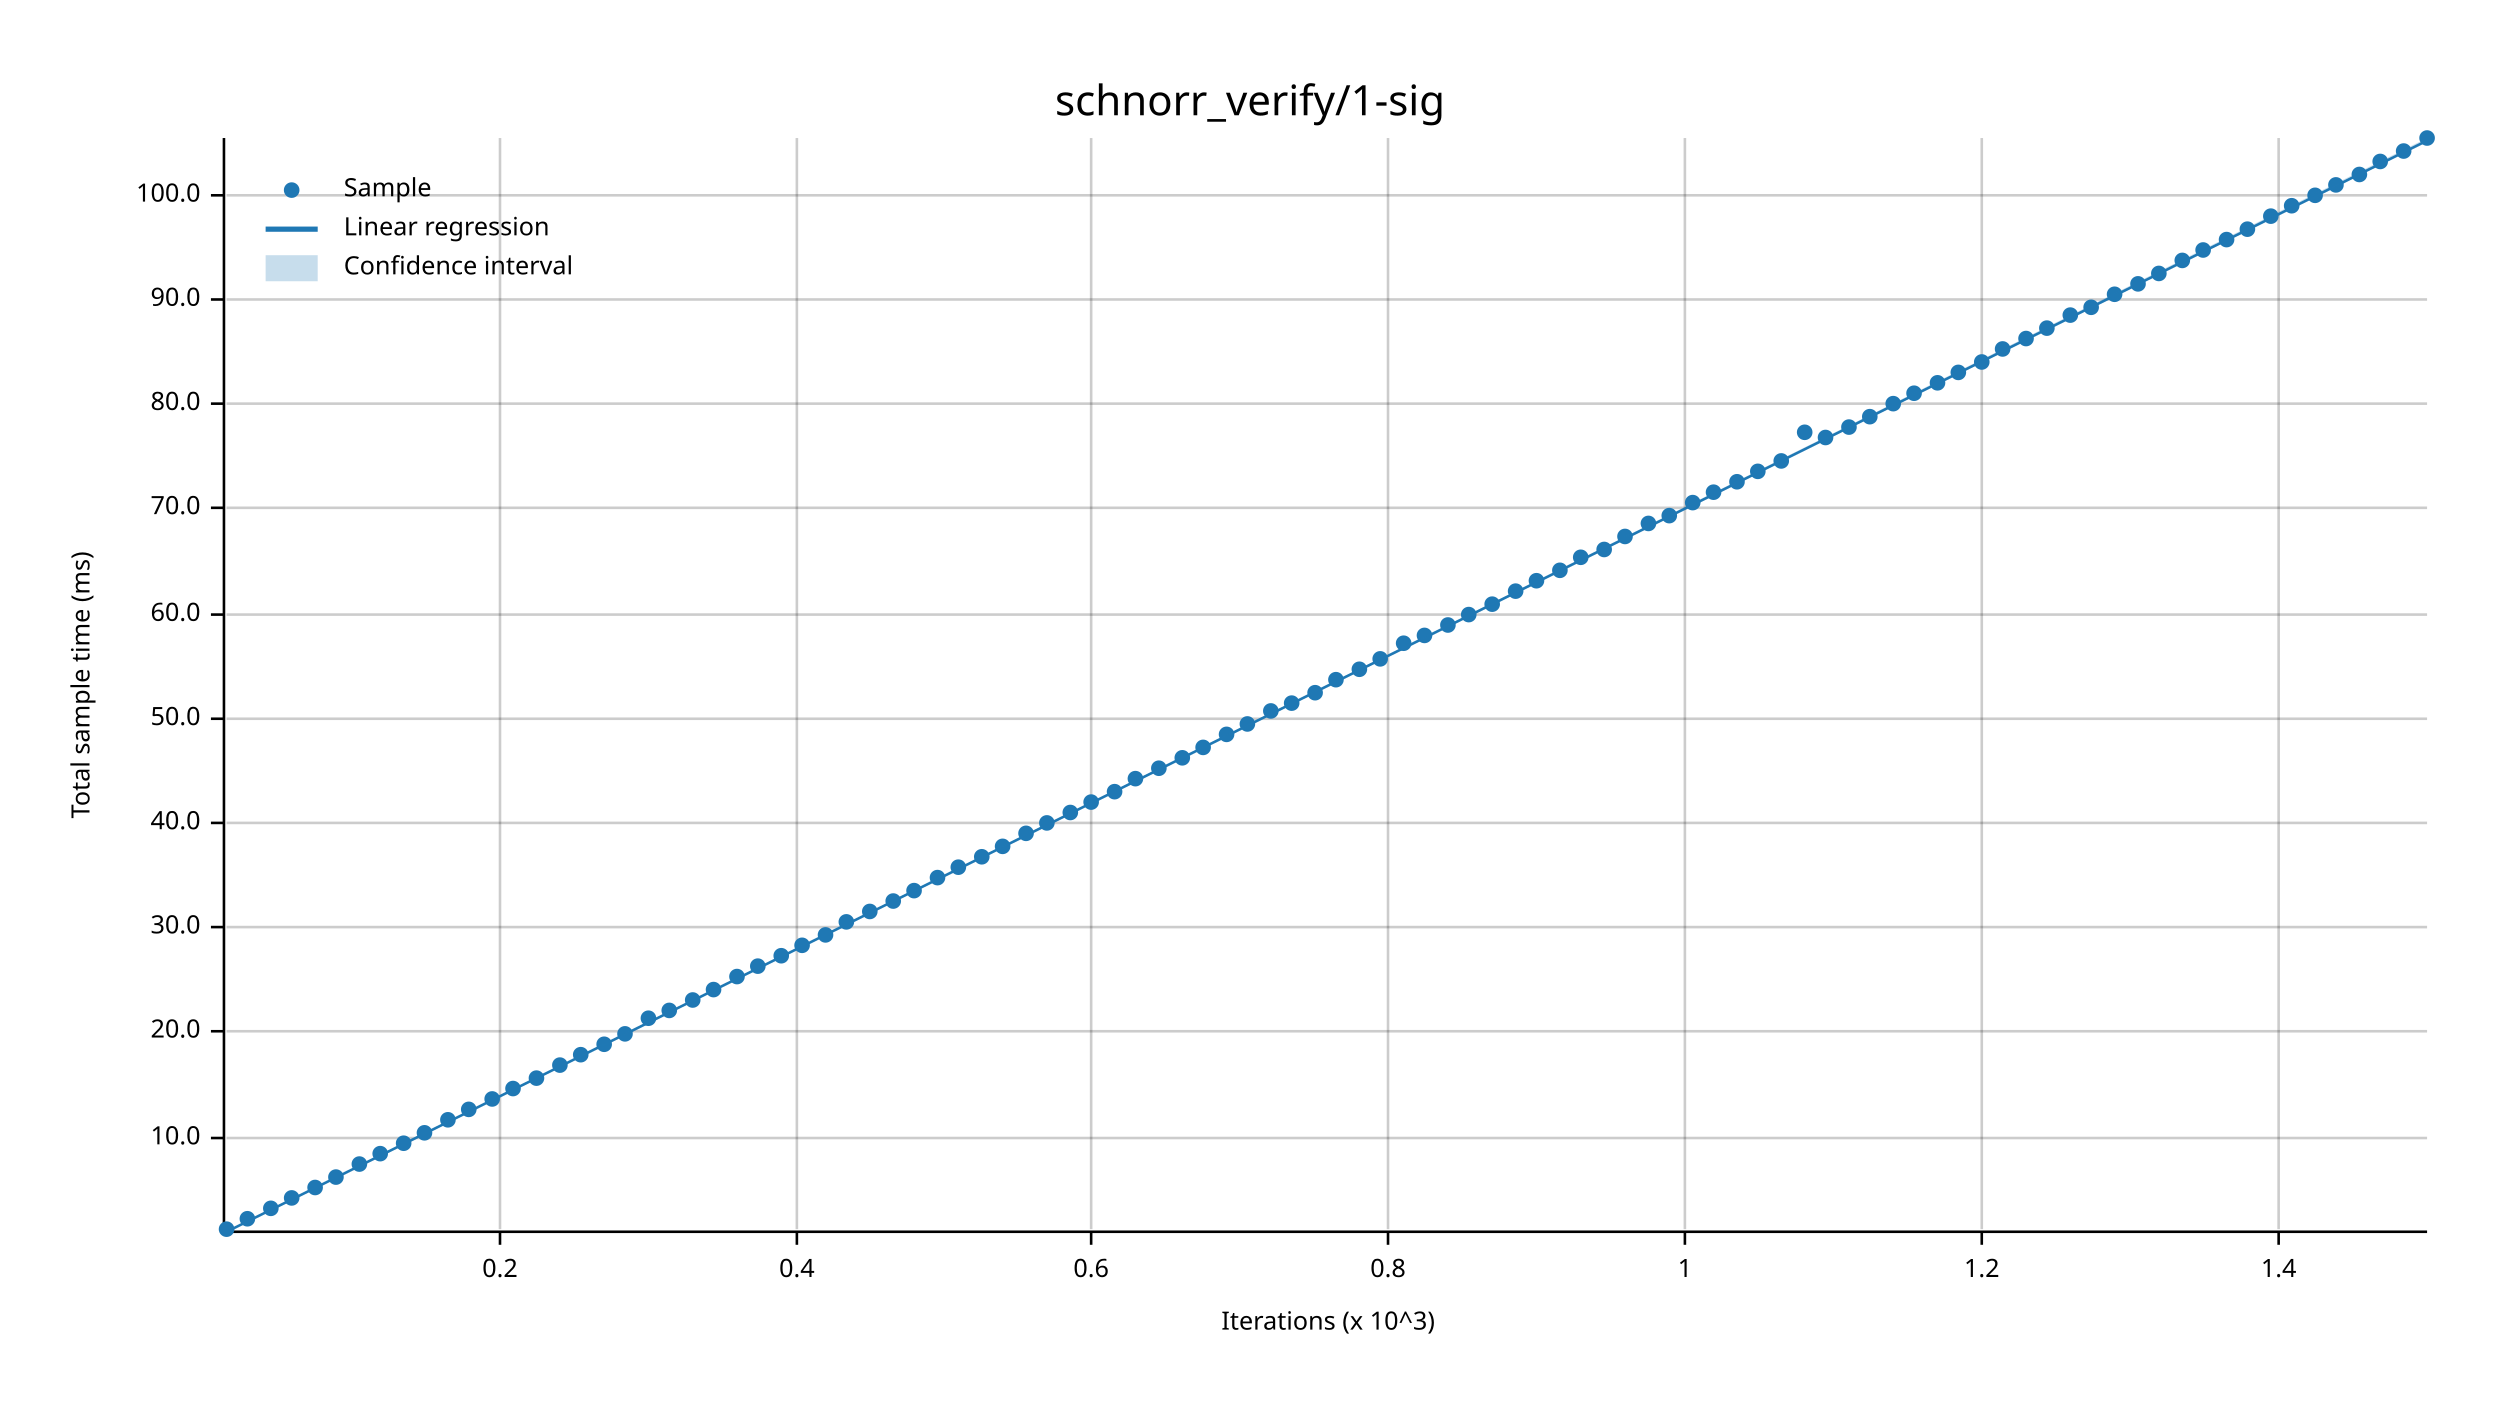
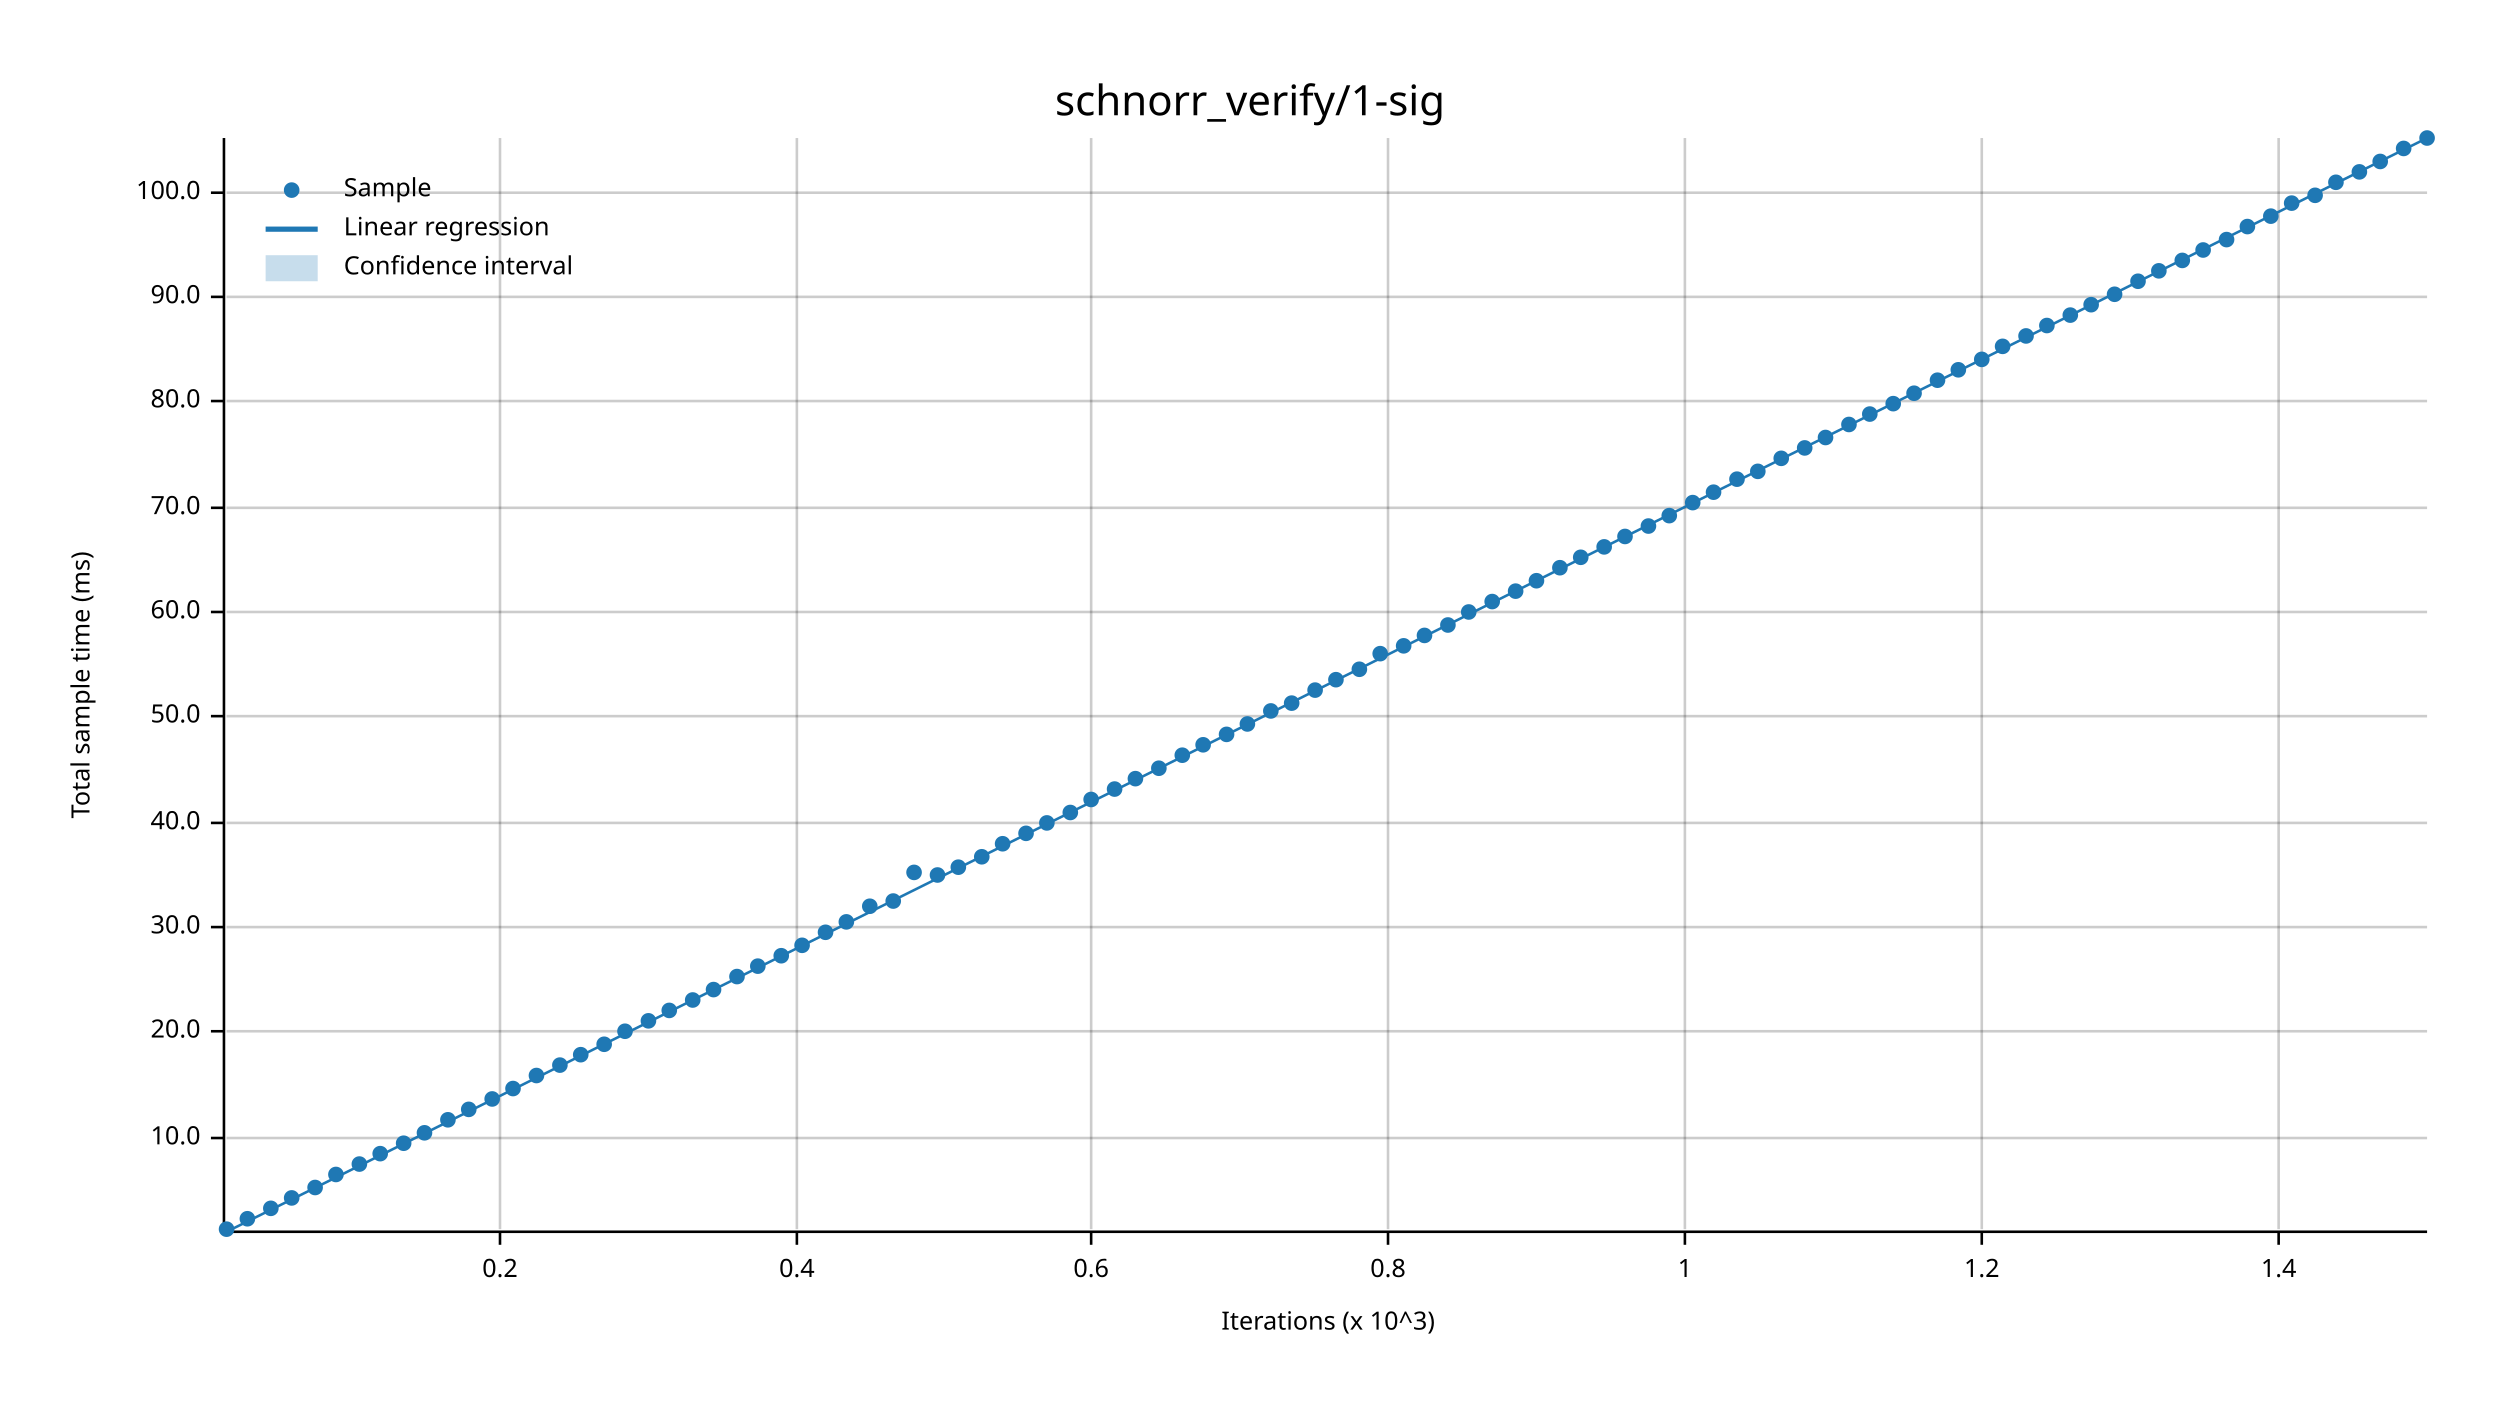
<svg xmlns="http://www.w3.org/2000/svg" width="960" height="540" viewBox="0 0 960 540">
  <text x="480" y="32" dy="0.76em" text-anchor="middle" font-family="sans-serif" font-size="16.129" opacity="1" fill="#000000">
schnorr_verify/1-sig
</text>
  <text x="27" y="263" dy="0.76em" text-anchor="middle" font-family="sans-serif" font-size="9.677" opacity="1" fill="#000000" transform="rotate(270, 27, 263)">
Total sample time (ms)
</text>
  <text x="510" y="513" dy="-0.5ex" text-anchor="middle" font-family="sans-serif" font-size="9.677" opacity="1" fill="#000000">
Iterations (x 10^3)
</text>
  <line opacity="0.2" stroke="#000000" stroke-width="1" x1="192" y1="472" x2="192" y2="53" />
  <line opacity="0.2" stroke="#000000" stroke-width="1" x1="306" y1="472" x2="306" y2="53" />
  <line opacity="0.2" stroke="#000000" stroke-width="1" x1="419" y1="472" x2="419" y2="53" />
  <line opacity="0.2" stroke="#000000" stroke-width="1" x1="533" y1="472" x2="533" y2="53" />
  <line opacity="0.2" stroke="#000000" stroke-width="1" x1="647" y1="472" x2="647" y2="53" />
  <line opacity="0.2" stroke="#000000" stroke-width="1" x1="761" y1="472" x2="761" y2="53" />
  <line opacity="0.2" stroke="#000000" stroke-width="1" x1="875" y1="472" x2="875" y2="53" />
  <line opacity="0.2" stroke="#000000" stroke-width="1" x1="87" y1="437" x2="932" y2="437" />
  <line opacity="0.2" stroke="#000000" stroke-width="1" x1="87" y1="396" x2="932" y2="396" />
  <line opacity="0.2" stroke="#000000" stroke-width="1" x1="87" y1="356" x2="932" y2="356" />
  <line opacity="0.2" stroke="#000000" stroke-width="1" x1="87" y1="316" x2="932" y2="316" />
-   <line opacity="0.2" stroke="#000000" stroke-width="1" x1="87" y1="276" x2="932" y2="276" />
-   <line opacity="0.2" stroke="#000000" stroke-width="1" x1="87" y1="236" x2="932" y2="236" />
+   <line opacity="0.2" stroke="#000000" stroke-width="1" x1="87" y1="275" x2="932" y2="275" />
+   <line opacity="0.2" stroke="#000000" stroke-width="1" x1="87" y1="235" x2="932" y2="235" />
  <line opacity="0.2" stroke="#000000" stroke-width="1" x1="87" y1="195" x2="932" y2="195" />
-   <line opacity="0.2" stroke="#000000" stroke-width="1" x1="87" y1="155" x2="932" y2="155" />
-   <line opacity="0.2" stroke="#000000" stroke-width="1" x1="87" y1="115" x2="932" y2="115" />
-   <line opacity="0.2" stroke="#000000" stroke-width="1" x1="87" y1="75" x2="932" y2="75" />
+   <line opacity="0.2" stroke="#000000" stroke-width="1" x1="87" y1="154" x2="932" y2="154" />
+   <line opacity="0.2" stroke="#000000" stroke-width="1" x1="87" y1="114" x2="932" y2="114" />
+   <line opacity="0.2" stroke="#000000" stroke-width="1" x1="87" y1="74" x2="932" y2="74" />
  <polyline fill="none" opacity="1" stroke="#000000" stroke-width="1" points="86,53 86,472 " />
  <text x="77" y="437" dy="0.5ex" text-anchor="end" font-family="sans-serif" font-size="9.677" opacity="1" fill="#000000">
10.0
</text>
  <polyline fill="none" opacity="1" stroke="#000000" stroke-width="1" points="81,437 86,437 " />
  <text x="77" y="396" dy="0.5ex" text-anchor="end" font-family="sans-serif" font-size="9.677" opacity="1" fill="#000000">
20.0
</text>
  <polyline fill="none" opacity="1" stroke="#000000" stroke-width="1" points="81,396 86,396 " />
  <text x="77" y="356" dy="0.5ex" text-anchor="end" font-family="sans-serif" font-size="9.677" opacity="1" fill="#000000">
30.0
</text>
  <polyline fill="none" opacity="1" stroke="#000000" stroke-width="1" points="81,356 86,356 " />
  <text x="77" y="316" dy="0.5ex" text-anchor="end" font-family="sans-serif" font-size="9.677" opacity="1" fill="#000000">
40.0
</text>
  <polyline fill="none" opacity="1" stroke="#000000" stroke-width="1" points="81,316 86,316 " />
-   <text x="77" y="276" dy="0.5ex" text-anchor="end" font-family="sans-serif" font-size="9.677" opacity="1" fill="#000000">
+   <text x="77" y="275" dy="0.5ex" text-anchor="end" font-family="sans-serif" font-size="9.677" opacity="1" fill="#000000">
50.0
</text>
-   <polyline fill="none" opacity="1" stroke="#000000" stroke-width="1" points="81,276 86,276 " />
-   <text x="77" y="236" dy="0.5ex" text-anchor="end" font-family="sans-serif" font-size="9.677" opacity="1" fill="#000000">
+   <polyline fill="none" opacity="1" stroke="#000000" stroke-width="1" points="81,275 86,275 " />
+   <text x="77" y="235" dy="0.5ex" text-anchor="end" font-family="sans-serif" font-size="9.677" opacity="1" fill="#000000">
60.0
</text>
-   <polyline fill="none" opacity="1" stroke="#000000" stroke-width="1" points="81,236 86,236 " />
+   <polyline fill="none" opacity="1" stroke="#000000" stroke-width="1" points="81,235 86,235 " />
  <text x="77" y="195" dy="0.5ex" text-anchor="end" font-family="sans-serif" font-size="9.677" opacity="1" fill="#000000">
70.0
</text>
  <polyline fill="none" opacity="1" stroke="#000000" stroke-width="1" points="81,195 86,195 " />
-   <text x="77" y="155" dy="0.5ex" text-anchor="end" font-family="sans-serif" font-size="9.677" opacity="1" fill="#000000">
+   <text x="77" y="154" dy="0.5ex" text-anchor="end" font-family="sans-serif" font-size="9.677" opacity="1" fill="#000000">
80.0
</text>
-   <polyline fill="none" opacity="1" stroke="#000000" stroke-width="1" points="81,155 86,155 " />
-   <text x="77" y="115" dy="0.5ex" text-anchor="end" font-family="sans-serif" font-size="9.677" opacity="1" fill="#000000">
+   <polyline fill="none" opacity="1" stroke="#000000" stroke-width="1" points="81,154 86,154 " />
+   <text x="77" y="114" dy="0.5ex" text-anchor="end" font-family="sans-serif" font-size="9.677" opacity="1" fill="#000000">
90.0
</text>
-   <polyline fill="none" opacity="1" stroke="#000000" stroke-width="1" points="81,115 86,115 " />
-   <text x="77" y="75" dy="0.5ex" text-anchor="end" font-family="sans-serif" font-size="9.677" opacity="1" fill="#000000">
+   <polyline fill="none" opacity="1" stroke="#000000" stroke-width="1" points="81,114 86,114 " />
+   <text x="77" y="74" dy="0.5ex" text-anchor="end" font-family="sans-serif" font-size="9.677" opacity="1" fill="#000000">
100.0
</text>
-   <polyline fill="none" opacity="1" stroke="#000000" stroke-width="1" points="81,75 86,75 " />
+   <polyline fill="none" opacity="1" stroke="#000000" stroke-width="1" points="81,74 86,74 " />
  <polyline fill="none" opacity="1" stroke="#000000" stroke-width="1" points="87,473 932,473 " />
  <text x="192" y="483" dy="0.76em" text-anchor="middle" font-family="sans-serif" font-size="9.677" opacity="1" fill="#000000">
0.2
</text>
  <polyline fill="none" opacity="1" stroke="#000000" stroke-width="1" points="192,473 192,478 " />
  <text x="306" y="483" dy="0.76em" text-anchor="middle" font-family="sans-serif" font-size="9.677" opacity="1" fill="#000000">
0.4
</text>
  <polyline fill="none" opacity="1" stroke="#000000" stroke-width="1" points="306,473 306,478 " />
  <text x="419" y="483" dy="0.76em" text-anchor="middle" font-family="sans-serif" font-size="9.677" opacity="1" fill="#000000">
0.6
</text>
  <polyline fill="none" opacity="1" stroke="#000000" stroke-width="1" points="419,473 419,478 " />
  <text x="533" y="483" dy="0.76em" text-anchor="middle" font-family="sans-serif" font-size="9.677" opacity="1" fill="#000000">
0.8
</text>
  <polyline fill="none" opacity="1" stroke="#000000" stroke-width="1" points="533,473 533,478 " />
  <text x="647" y="483" dy="0.76em" text-anchor="middle" font-family="sans-serif" font-size="9.677" opacity="1" fill="#000000">
1
</text>
  <polyline fill="none" opacity="1" stroke="#000000" stroke-width="1" points="647,473 647,478 " />
  <text x="761" y="483" dy="0.76em" text-anchor="middle" font-family="sans-serif" font-size="9.677" opacity="1" fill="#000000">
1.2
</text>
  <polyline fill="none" opacity="1" stroke="#000000" stroke-width="1" points="761,473 761,478 " />
  <text x="875" y="483" dy="0.76em" text-anchor="middle" font-family="sans-serif" font-size="9.677" opacity="1" fill="#000000">
1.4
</text>
  <polyline fill="none" opacity="1" stroke="#000000" stroke-width="1" points="875,473 875,478 " />
  <circle cx="87" cy="472" r="3" opacity="1" fill="#1F78B4" stroke="none" stroke-width="1" />
  <circle cx="95" cy="468" r="3" opacity="1" fill="#1F78B4" stroke="none" stroke-width="1" />
  <circle cx="104" cy="464" r="3" opacity="1" fill="#1F78B4" stroke="none" stroke-width="1" />
  <circle cx="112" cy="460" r="3" opacity="1" fill="#1F78B4" stroke="none" stroke-width="1" />
  <circle cx="121" cy="456" r="3" opacity="1" fill="#1F78B4" stroke="none" stroke-width="1" />
-   <circle cx="129" cy="452" r="3" opacity="1" fill="#1F78B4" stroke="none" stroke-width="1" />
+   <circle cx="129" cy="451" r="3" opacity="1" fill="#1F78B4" stroke="none" stroke-width="1" />
  <circle cx="138" cy="447" r="3" opacity="1" fill="#1F78B4" stroke="none" stroke-width="1" />
  <circle cx="146" cy="443" r="3" opacity="1" fill="#1F78B4" stroke="none" stroke-width="1" />
  <circle cx="155" cy="439" r="3" opacity="1" fill="#1F78B4" stroke="none" stroke-width="1" />
  <circle cx="163" cy="435" r="3" opacity="1" fill="#1F78B4" stroke="none" stroke-width="1" />
  <circle cx="172" cy="430" r="3" opacity="1" fill="#1F78B4" stroke="none" stroke-width="1" />
  <circle cx="180" cy="426" r="3" opacity="1" fill="#1F78B4" stroke="none" stroke-width="1" />
  <circle cx="189" cy="422" r="3" opacity="1" fill="#1F78B4" stroke="none" stroke-width="1" />
  <circle cx="197" cy="418" r="3" opacity="1" fill="#1F78B4" stroke="none" stroke-width="1" />
-   <circle cx="206" cy="414" r="3" opacity="1" fill="#1F78B4" stroke="none" stroke-width="1" />
+   <circle cx="206" cy="413" r="3" opacity="1" fill="#1F78B4" stroke="none" stroke-width="1" />
  <circle cx="215" cy="409" r="3" opacity="1" fill="#1F78B4" stroke="none" stroke-width="1" />
  <circle cx="223" cy="405" r="3" opacity="1" fill="#1F78B4" stroke="none" stroke-width="1" />
  <circle cx="232" cy="401" r="3" opacity="1" fill="#1F78B4" stroke="none" stroke-width="1" />
-   <circle cx="240" cy="397" r="3" opacity="1" fill="#1F78B4" stroke="none" stroke-width="1" />
-   <circle cx="249" cy="391" r="3" opacity="1" fill="#1F78B4" stroke="none" stroke-width="1" />
+   <circle cx="240" cy="396" r="3" opacity="1" fill="#1F78B4" stroke="none" stroke-width="1" />
+   <circle cx="249" cy="392" r="3" opacity="1" fill="#1F78B4" stroke="none" stroke-width="1" />
  <circle cx="257" cy="388" r="3" opacity="1" fill="#1F78B4" stroke="none" stroke-width="1" />
  <circle cx="266" cy="384" r="3" opacity="1" fill="#1F78B4" stroke="none" stroke-width="1" />
  <circle cx="274" cy="380" r="3" opacity="1" fill="#1F78B4" stroke="none" stroke-width="1" />
  <circle cx="283" cy="375" r="3" opacity="1" fill="#1F78B4" stroke="none" stroke-width="1" />
  <circle cx="291" cy="371" r="3" opacity="1" fill="#1F78B4" stroke="none" stroke-width="1" />
  <circle cx="300" cy="367" r="3" opacity="1" fill="#1F78B4" stroke="none" stroke-width="1" />
  <circle cx="308" cy="363" r="3" opacity="1" fill="#1F78B4" stroke="none" stroke-width="1" />
-   <circle cx="317" cy="359" r="3" opacity="1" fill="#1F78B4" stroke="none" stroke-width="1" />
+   <circle cx="317" cy="358" r="3" opacity="1" fill="#1F78B4" stroke="none" stroke-width="1" />
  <circle cx="325" cy="354" r="3" opacity="1" fill="#1F78B4" stroke="none" stroke-width="1" />
-   <circle cx="334" cy="350" r="3" opacity="1" fill="#1F78B4" stroke="none" stroke-width="1" />
+   <circle cx="334" cy="348" r="3" opacity="1" fill="#1F78B4" stroke="none" stroke-width="1" />
  <circle cx="343" cy="346" r="3" opacity="1" fill="#1F78B4" stroke="none" stroke-width="1" />
-   <circle cx="351" cy="342" r="3" opacity="1" fill="#1F78B4" stroke="none" stroke-width="1" />
-   <circle cx="360" cy="337" r="3" opacity="1" fill="#1F78B4" stroke="none" stroke-width="1" />
+   <circle cx="351" cy="335" r="3" opacity="1" fill="#1F78B4" stroke="none" stroke-width="1" />
+   <circle cx="360" cy="336" r="3" opacity="1" fill="#1F78B4" stroke="none" stroke-width="1" />
  <circle cx="368" cy="333" r="3" opacity="1" fill="#1F78B4" stroke="none" stroke-width="1" />
  <circle cx="377" cy="329" r="3" opacity="1" fill="#1F78B4" stroke="none" stroke-width="1" />
-   <circle cx="385" cy="325" r="3" opacity="1" fill="#1F78B4" stroke="none" stroke-width="1" />
+   <circle cx="385" cy="324" r="3" opacity="1" fill="#1F78B4" stroke="none" stroke-width="1" />
  <circle cx="394" cy="320" r="3" opacity="1" fill="#1F78B4" stroke="none" stroke-width="1" />
  <circle cx="402" cy="316" r="3" opacity="1" fill="#1F78B4" stroke="none" stroke-width="1" />
  <circle cx="411" cy="312" r="3" opacity="1" fill="#1F78B4" stroke="none" stroke-width="1" />
-   <circle cx="419" cy="308" r="3" opacity="1" fill="#1F78B4" stroke="none" stroke-width="1" />
-   <circle cx="428" cy="304" r="3" opacity="1" fill="#1F78B4" stroke="none" stroke-width="1" />
+   <circle cx="419" cy="307" r="3" opacity="1" fill="#1F78B4" stroke="none" stroke-width="1" />
+   <circle cx="428" cy="303" r="3" opacity="1" fill="#1F78B4" stroke="none" stroke-width="1" />
  <circle cx="436" cy="299" r="3" opacity="1" fill="#1F78B4" stroke="none" stroke-width="1" />
  <circle cx="445" cy="295" r="3" opacity="1" fill="#1F78B4" stroke="none" stroke-width="1" />
-   <circle cx="454" cy="291" r="3" opacity="1" fill="#1F78B4" stroke="none" stroke-width="1" />
-   <circle cx="462" cy="287" r="3" opacity="1" fill="#1F78B4" stroke="none" stroke-width="1" />
+   <circle cx="454" cy="290" r="3" opacity="1" fill="#1F78B4" stroke="none" stroke-width="1" />
+   <circle cx="462" cy="286" r="3" opacity="1" fill="#1F78B4" stroke="none" stroke-width="1" />
  <circle cx="471" cy="282" r="3" opacity="1" fill="#1F78B4" stroke="none" stroke-width="1" />
  <circle cx="479" cy="278" r="3" opacity="1" fill="#1F78B4" stroke="none" stroke-width="1" />
  <circle cx="488" cy="273" r="3" opacity="1" fill="#1F78B4" stroke="none" stroke-width="1" />
  <circle cx="496" cy="270" r="3" opacity="1" fill="#1F78B4" stroke="none" stroke-width="1" />
-   <circle cx="505" cy="266" r="3" opacity="1" fill="#1F78B4" stroke="none" stroke-width="1" />
+   <circle cx="505" cy="265" r="3" opacity="1" fill="#1F78B4" stroke="none" stroke-width="1" />
  <circle cx="513" cy="261" r="3" opacity="1" fill="#1F78B4" stroke="none" stroke-width="1" />
  <circle cx="522" cy="257" r="3" opacity="1" fill="#1F78B4" stroke="none" stroke-width="1" />
-   <circle cx="530" cy="253" r="3" opacity="1" fill="#1F78B4" stroke="none" stroke-width="1" />
-   <circle cx="539" cy="247" r="3" opacity="1" fill="#1F78B4" stroke="none" stroke-width="1" />
+   <circle cx="530" cy="251" r="3" opacity="1" fill="#1F78B4" stroke="none" stroke-width="1" />
+   <circle cx="539" cy="248" r="3" opacity="1" fill="#1F78B4" stroke="none" stroke-width="1" />
  <circle cx="547" cy="244" r="3" opacity="1" fill="#1F78B4" stroke="none" stroke-width="1" />
  <circle cx="556" cy="240" r="3" opacity="1" fill="#1F78B4" stroke="none" stroke-width="1" />
-   <circle cx="564" cy="236" r="3" opacity="1" fill="#1F78B4" stroke="none" stroke-width="1" />
-   <circle cx="573" cy="232" r="3" opacity="1" fill="#1F78B4" stroke="none" stroke-width="1" />
+   <circle cx="564" cy="235" r="3" opacity="1" fill="#1F78B4" stroke="none" stroke-width="1" />
+   <circle cx="573" cy="231" r="3" opacity="1" fill="#1F78B4" stroke="none" stroke-width="1" />
  <circle cx="582" cy="227" r="3" opacity="1" fill="#1F78B4" stroke="none" stroke-width="1" />
  <circle cx="590" cy="223" r="3" opacity="1" fill="#1F78B4" stroke="none" stroke-width="1" />
-   <circle cx="599" cy="219" r="3" opacity="1" fill="#1F78B4" stroke="none" stroke-width="1" />
+   <circle cx="599" cy="218" r="3" opacity="1" fill="#1F78B4" stroke="none" stroke-width="1" />
  <circle cx="607" cy="214" r="3" opacity="1" fill="#1F78B4" stroke="none" stroke-width="1" />
-   <circle cx="616" cy="211" r="3" opacity="1" fill="#1F78B4" stroke="none" stroke-width="1" />
+   <circle cx="616" cy="210" r="3" opacity="1" fill="#1F78B4" stroke="none" stroke-width="1" />
  <circle cx="624" cy="206" r="3" opacity="1" fill="#1F78B4" stroke="none" stroke-width="1" />
-   <circle cx="633" cy="201" r="3" opacity="1" fill="#1F78B4" stroke="none" stroke-width="1" />
+   <circle cx="633" cy="202" r="3" opacity="1" fill="#1F78B4" stroke="none" stroke-width="1" />
  <circle cx="641" cy="198" r="3" opacity="1" fill="#1F78B4" stroke="none" stroke-width="1" />
  <circle cx="650" cy="193" r="3" opacity="1" fill="#1F78B4" stroke="none" stroke-width="1" />
  <circle cx="658" cy="189" r="3" opacity="1" fill="#1F78B4" stroke="none" stroke-width="1" />
-   <circle cx="667" cy="185" r="3" opacity="1" fill="#1F78B4" stroke="none" stroke-width="1" />
+   <circle cx="667" cy="184" r="3" opacity="1" fill="#1F78B4" stroke="none" stroke-width="1" />
  <circle cx="675" cy="181" r="3" opacity="1" fill="#1F78B4" stroke="none" stroke-width="1" />
-   <circle cx="684" cy="177" r="3" opacity="1" fill="#1F78B4" stroke="none" stroke-width="1" />
-   <circle cx="693" cy="166" r="3" opacity="1" fill="#1F78B4" stroke="none" stroke-width="1" />
+   <circle cx="684" cy="176" r="3" opacity="1" fill="#1F78B4" stroke="none" stroke-width="1" />
+   <circle cx="693" cy="172" r="3" opacity="1" fill="#1F78B4" stroke="none" stroke-width="1" />
  <circle cx="701" cy="168" r="3" opacity="1" fill="#1F78B4" stroke="none" stroke-width="1" />
-   <circle cx="710" cy="164" r="3" opacity="1" fill="#1F78B4" stroke="none" stroke-width="1" />
-   <circle cx="718" cy="160" r="3" opacity="1" fill="#1F78B4" stroke="none" stroke-width="1" />
+   <circle cx="710" cy="163" r="3" opacity="1" fill="#1F78B4" stroke="none" stroke-width="1" />
+   <circle cx="718" cy="159" r="3" opacity="1" fill="#1F78B4" stroke="none" stroke-width="1" />
  <circle cx="727" cy="155" r="3" opacity="1" fill="#1F78B4" stroke="none" stroke-width="1" />
  <circle cx="735" cy="151" r="3" opacity="1" fill="#1F78B4" stroke="none" stroke-width="1" />
-   <circle cx="744" cy="147" r="3" opacity="1" fill="#1F78B4" stroke="none" stroke-width="1" />
-   <circle cx="752" cy="143" r="3" opacity="1" fill="#1F78B4" stroke="none" stroke-width="1" />
-   <circle cx="761" cy="139" r="3" opacity="1" fill="#1F78B4" stroke="none" stroke-width="1" />
-   <circle cx="769" cy="134" r="3" opacity="1" fill="#1F78B4" stroke="none" stroke-width="1" />
-   <circle cx="778" cy="130" r="3" opacity="1" fill="#1F78B4" stroke="none" stroke-width="1" />
-   <circle cx="786" cy="126" r="3" opacity="1" fill="#1F78B4" stroke="none" stroke-width="1" />
+   <circle cx="744" cy="146" r="3" opacity="1" fill="#1F78B4" stroke="none" stroke-width="1" />
+   <circle cx="752" cy="142" r="3" opacity="1" fill="#1F78B4" stroke="none" stroke-width="1" />
+   <circle cx="761" cy="138" r="3" opacity="1" fill="#1F78B4" stroke="none" stroke-width="1" />
+   <circle cx="769" cy="133" r="3" opacity="1" fill="#1F78B4" stroke="none" stroke-width="1" />
+   <circle cx="778" cy="129" r="3" opacity="1" fill="#1F78B4" stroke="none" stroke-width="1" />
+   <circle cx="786" cy="125" r="3" opacity="1" fill="#1F78B4" stroke="none" stroke-width="1" />
  <circle cx="795" cy="121" r="3" opacity="1" fill="#1F78B4" stroke="none" stroke-width="1" />
-   <circle cx="803" cy="118" r="3" opacity="1" fill="#1F78B4" stroke="none" stroke-width="1" />
+   <circle cx="803" cy="117" r="3" opacity="1" fill="#1F78B4" stroke="none" stroke-width="1" />
  <circle cx="812" cy="113" r="3" opacity="1" fill="#1F78B4" stroke="none" stroke-width="1" />
-   <circle cx="821" cy="109" r="3" opacity="1" fill="#1F78B4" stroke="none" stroke-width="1" />
-   <circle cx="829" cy="105" r="3" opacity="1" fill="#1F78B4" stroke="none" stroke-width="1" />
+   <circle cx="821" cy="108" r="3" opacity="1" fill="#1F78B4" stroke="none" stroke-width="1" />
+   <circle cx="829" cy="104" r="3" opacity="1" fill="#1F78B4" stroke="none" stroke-width="1" />
  <circle cx="838" cy="100" r="3" opacity="1" fill="#1F78B4" stroke="none" stroke-width="1" />
  <circle cx="846" cy="96" r="3" opacity="1" fill="#1F78B4" stroke="none" stroke-width="1" />
  <circle cx="855" cy="92" r="3" opacity="1" fill="#1F78B4" stroke="none" stroke-width="1" />
-   <circle cx="863" cy="88" r="3" opacity="1" fill="#1F78B4" stroke="none" stroke-width="1" />
+   <circle cx="863" cy="87" r="3" opacity="1" fill="#1F78B4" stroke="none" stroke-width="1" />
  <circle cx="872" cy="83" r="3" opacity="1" fill="#1F78B4" stroke="none" stroke-width="1" />
-   <circle cx="880" cy="79" r="3" opacity="1" fill="#1F78B4" stroke="none" stroke-width="1" />
+   <circle cx="880" cy="78" r="3" opacity="1" fill="#1F78B4" stroke="none" stroke-width="1" />
  <circle cx="889" cy="75" r="3" opacity="1" fill="#1F78B4" stroke="none" stroke-width="1" />
-   <circle cx="897" cy="71" r="3" opacity="1" fill="#1F78B4" stroke="none" stroke-width="1" />
-   <circle cx="906" cy="67" r="3" opacity="1" fill="#1F78B4" stroke="none" stroke-width="1" />
+   <circle cx="897" cy="70" r="3" opacity="1" fill="#1F78B4" stroke="none" stroke-width="1" />
+   <circle cx="906" cy="66" r="3" opacity="1" fill="#1F78B4" stroke="none" stroke-width="1" />
  <circle cx="914" cy="62" r="3" opacity="1" fill="#1F78B4" stroke="none" stroke-width="1" />
-   <circle cx="923" cy="58" r="3" opacity="1" fill="#1F78B4" stroke="none" stroke-width="1" />
+   <circle cx="923" cy="57" r="3" opacity="1" fill="#1F78B4" stroke="none" stroke-width="1" />
  <circle cx="932" cy="53" r="3" opacity="1" fill="#1F78B4" stroke="none" stroke-width="1" />
-   <polyline fill="none" opacity="1" stroke="#1F78B4" stroke-width="1" points="87,473 932,54 " />
-   <polygon opacity="0.25" fill="#1F78B4" points="87,473 932,54 932,53 " />
+   <polyline fill="none" opacity="1" stroke="#1F78B4" stroke-width="1" points="87,473 932,53 " />
+   <polygon opacity="0.25" fill="#1F78B4" points="87,473 932,53 932,53 " />
  <text x="132" y="68" dy="0.76em" text-anchor="start" font-family="sans-serif" font-size="9.677" opacity="1" fill="#000000">
Sample
</text>
  <text x="132" y="83" dy="0.76em" text-anchor="start" font-family="sans-serif" font-size="9.677" opacity="1" fill="#000000">
Linear regression
</text>
  <text x="132" y="98" dy="0.76em" text-anchor="start" font-family="sans-serif" font-size="9.677" opacity="1" fill="#000000">
Confidence interval
</text>
  <circle cx="112" cy="73" r="3" opacity="1" fill="#1F78B4" stroke="none" stroke-width="1" />
  <polyline fill="none" opacity="1" stroke="#1F78B4" stroke-width="2" points="102,88 122,88 " />
  <rect x="102" y="98" width="20" height="10" opacity="0.25" fill="#1F78B4" stroke="none" />
</svg>
